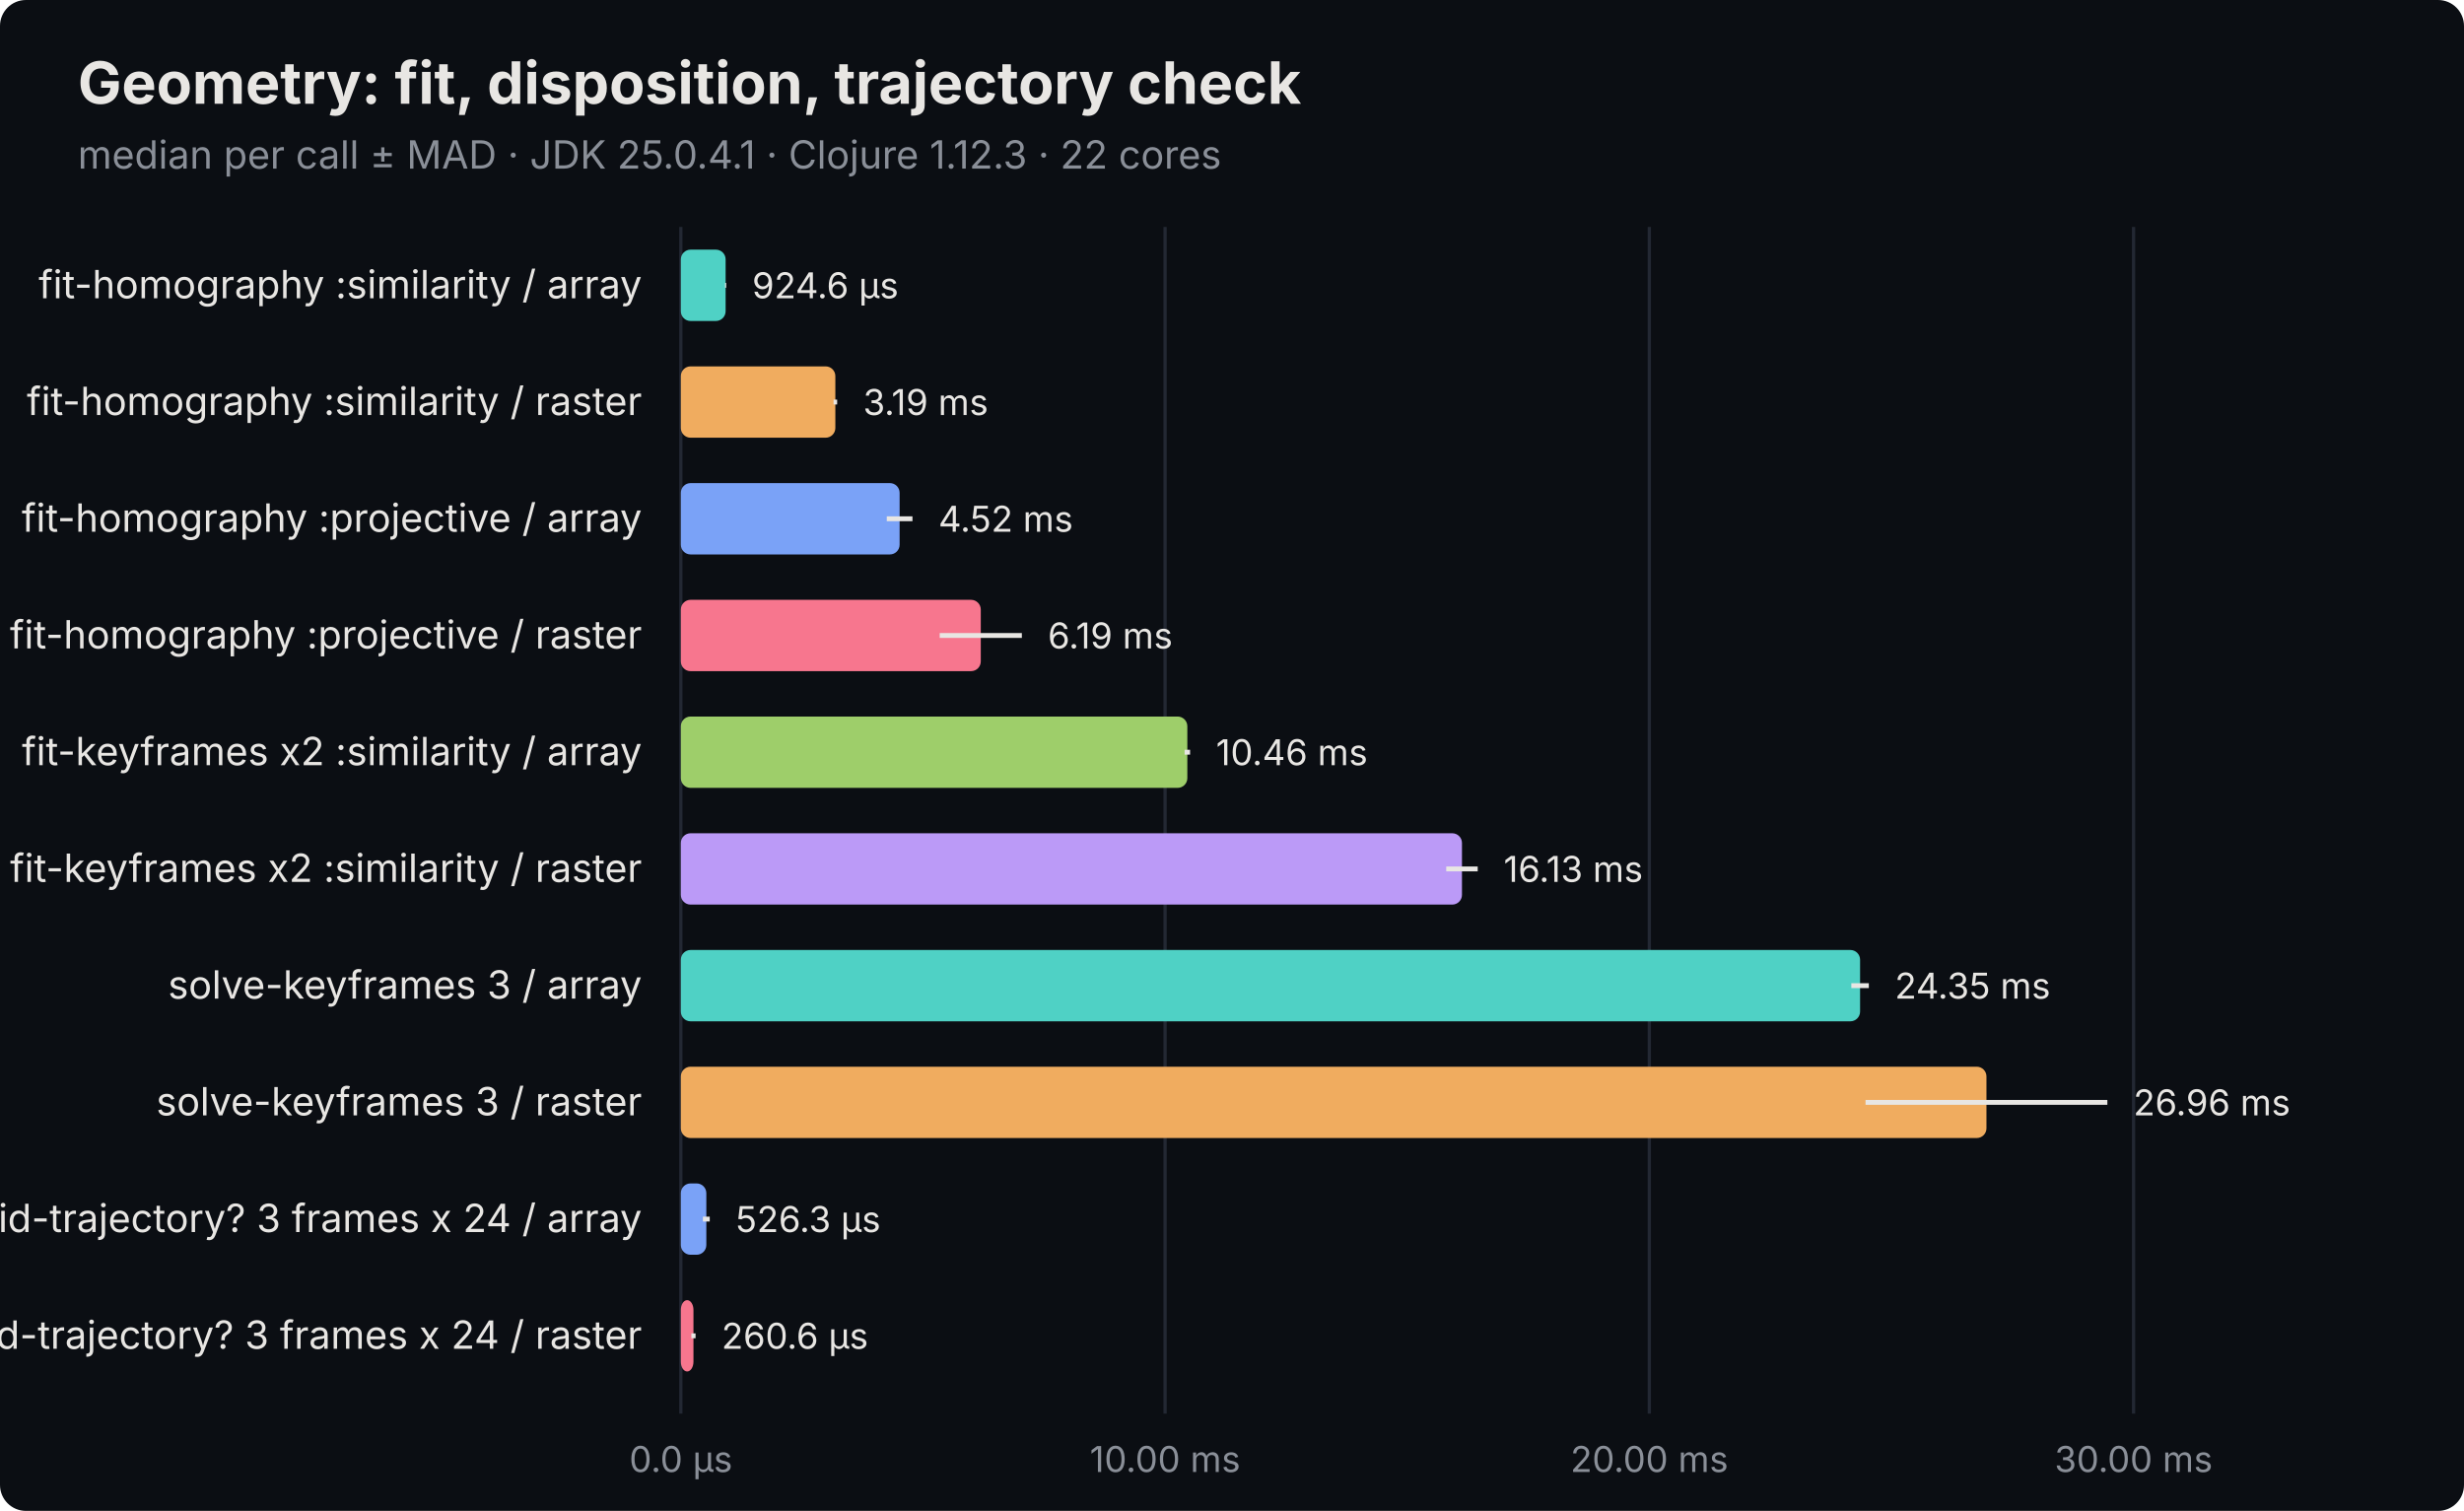
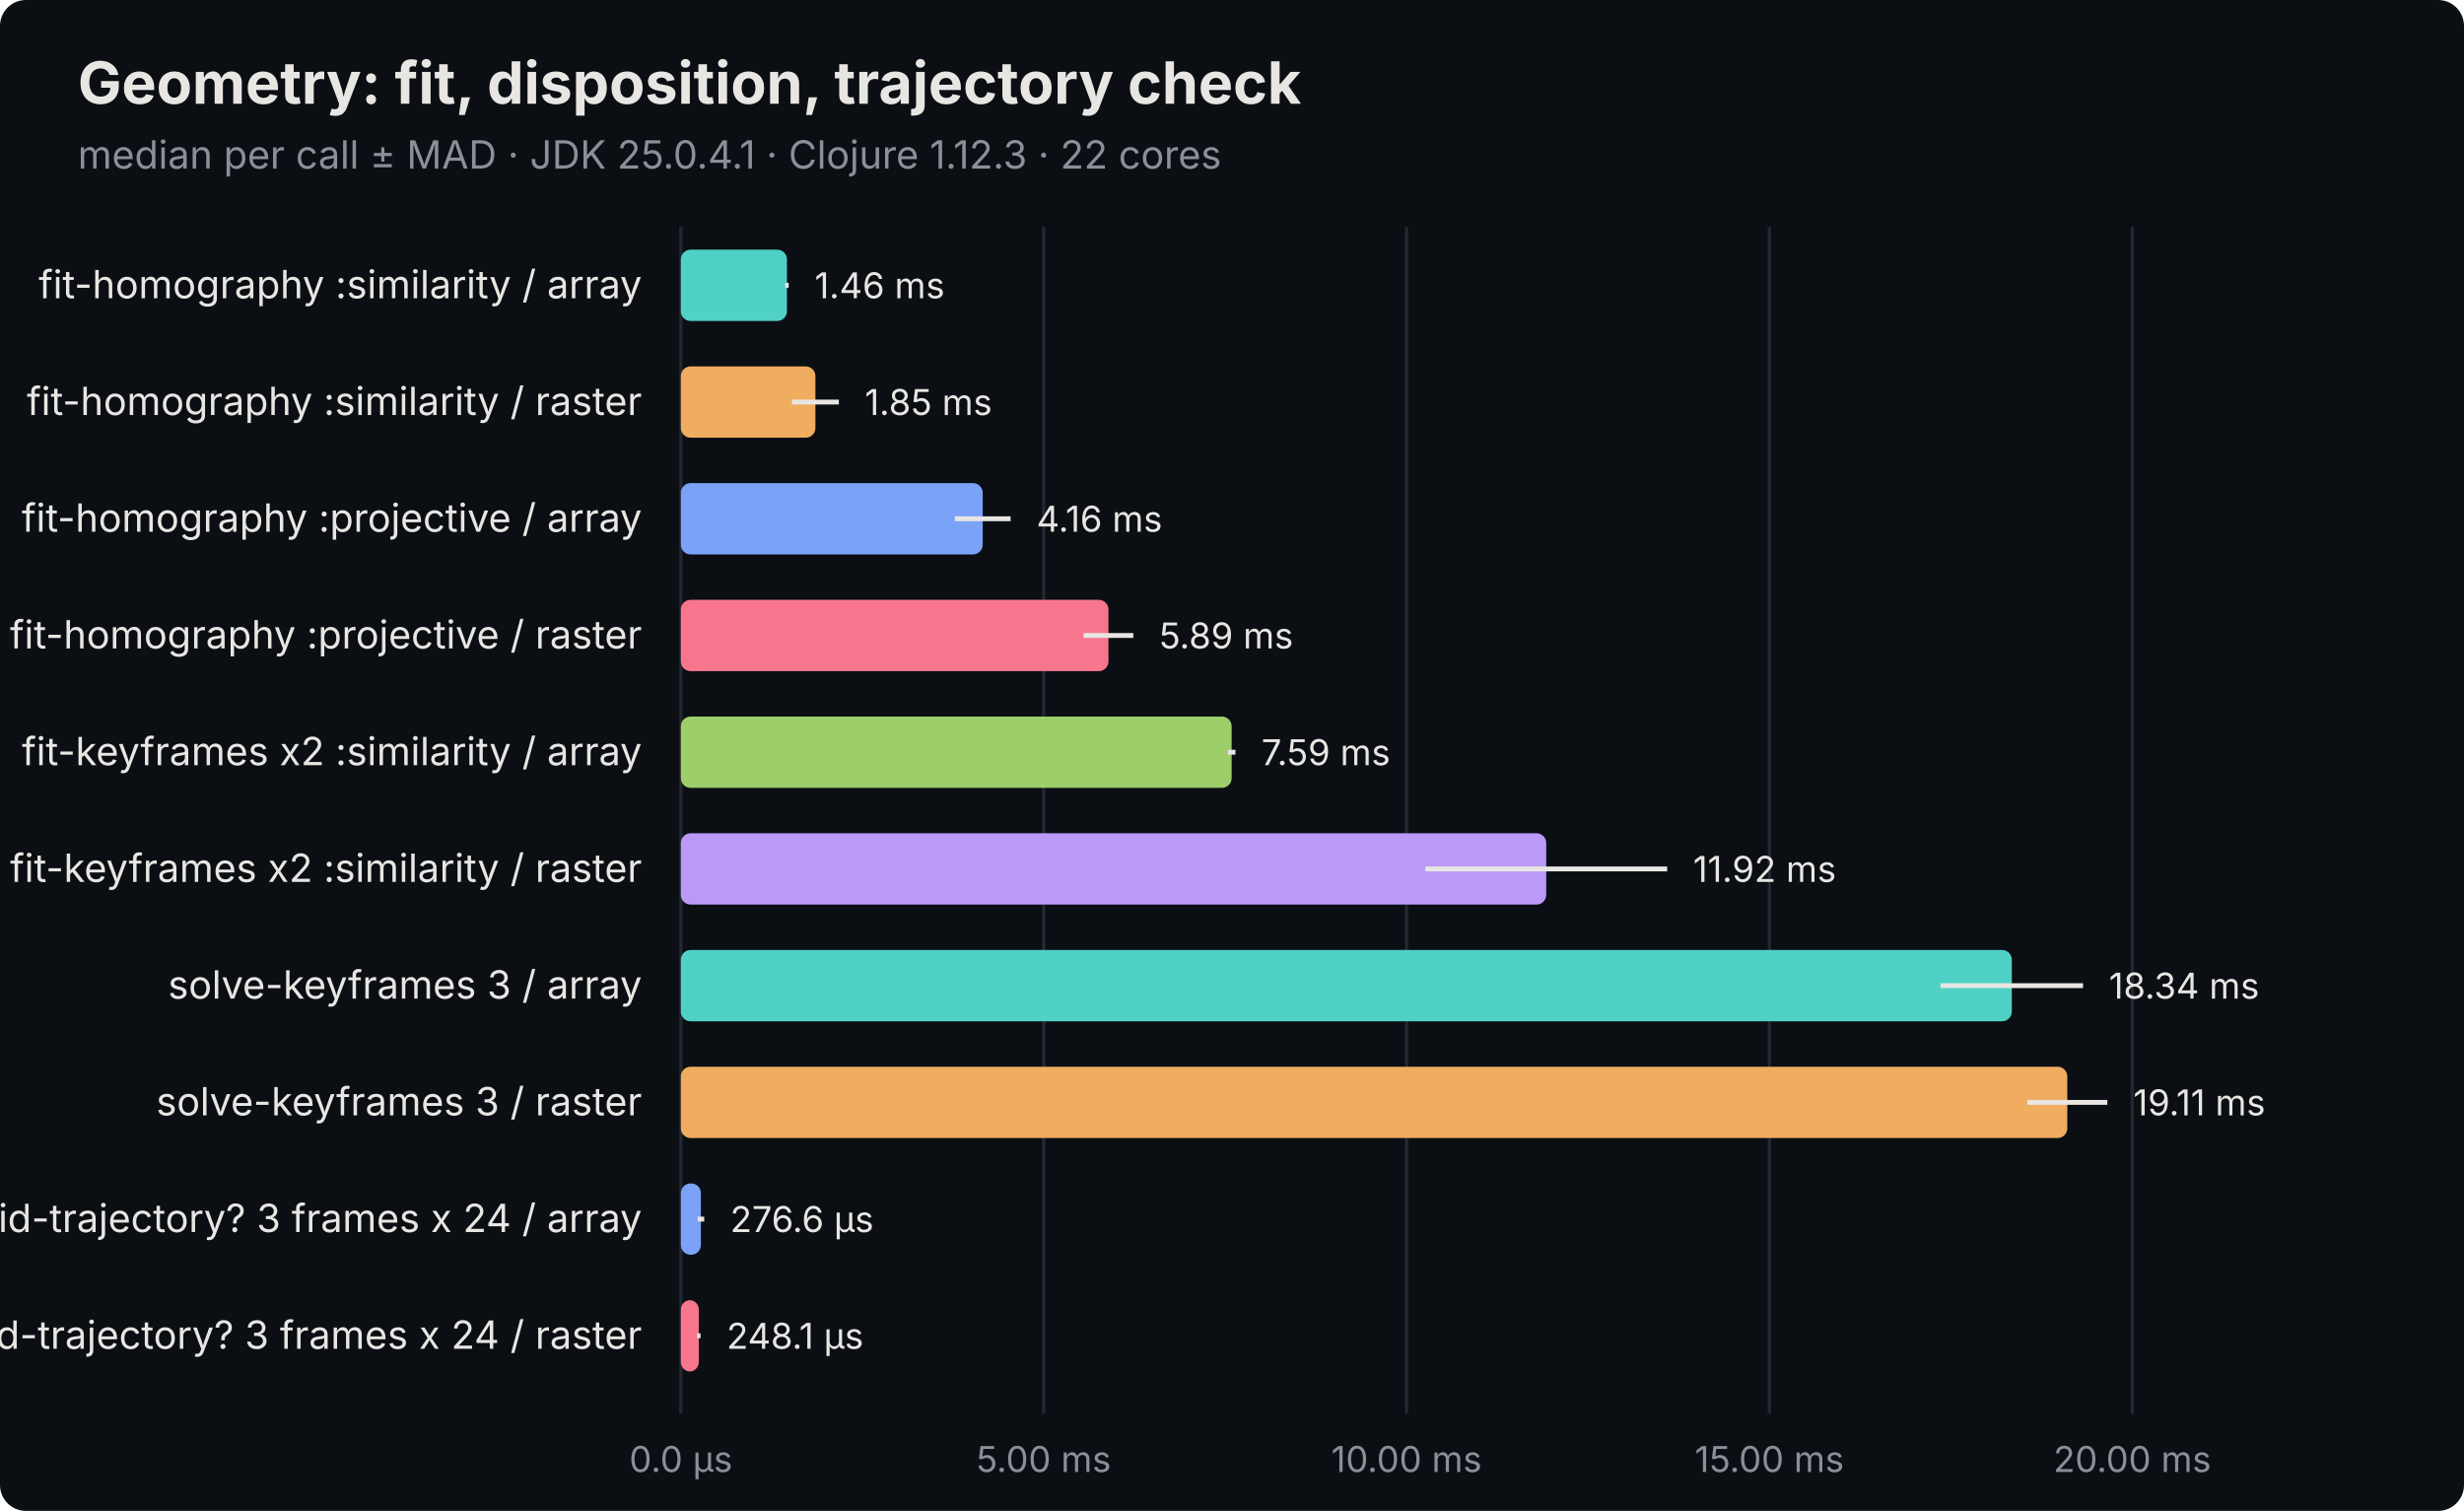
<svg xmlns="http://www.w3.org/2000/svg" font-family="system-ui, -apple-system, Segoe UI, sans-serif" height="466" viewBox="0 0 760 466" width="760">
  <rect fill="#0b0e13" height="466" rx="8" width="760" x="0" y="0" />
  <text fill="#e8e6e3" font-size="18" font-weight="700" x="24" y="32">Geometry: fit, disposition, trajectory check</text>
  <text fill="#8a8f98" font-size="12" x="24" y="52">median per call ± MAD · JDK 25.0.4.1 · Clojure 1.12.3 · 22 cores</text>
  <g>
    <line stroke="#232833" x1="210.0" x2="210.0" y1="70" y2="436" />
    <text fill="#8a8f98" font-size="11" text-anchor="middle" x="210.0" y="454">0.0 µs</text>
  </g>
  <g>
-     <line stroke="#232833" x1="359.359" x2="359.359" y1="70" y2="436" />
-     <text fill="#8a8f98" font-size="11" text-anchor="middle" x="359.359" y="454">10.00 ms</text>
+     <line stroke="#232833" x1="321.917" x2="321.917" y1="70" y2="436" />
+     <text fill="#8a8f98" font-size="11" text-anchor="middle" x="321.917" y="454">5.00 ms</text>
  </g>
  <g>
-     <line stroke="#232833" x1="508.718" x2="508.718" y1="70" y2="436" />
-     <text fill="#8a8f98" font-size="11" text-anchor="middle" x="508.718" y="454">20.00 ms</text>
+     <line stroke="#232833" x1="433.835" x2="433.835" y1="70" y2="436" />
+     <text fill="#8a8f98" font-size="11" text-anchor="middle" x="433.835" y="454">10.00 ms</text>
  </g>
  <g>
-     <line stroke="#232833" x1="658.078" x2="658.078" y1="70" y2="436" />
-     <text fill="#8a8f98" font-size="11" text-anchor="middle" x="658.078" y="454">30.00 ms</text>
+     <line stroke="#232833" x1="545.752" x2="545.752" y1="70" y2="436" />
+     <text fill="#8a8f98" font-size="11" text-anchor="middle" x="545.752" y="454">15.00 ms</text>
+   </g>
+   <g>
+     <line stroke="#232833" x1="657.67" x2="657.67" y1="70" y2="436" />
+     <text fill="#8a8f98" font-size="11" text-anchor="middle" x="657.67" y="454">20.00 ms</text>
  </g>
  <g>
    <text fill="#e8e6e3" font-size="12" text-anchor="end" x="198" y="92">fit-homography :similarity / array</text>
-     <rect fill="#4fd1c5" height="22" rx="3" width="13.81" x="210" y="77" />
-     <line stroke="#e8e6e3" stroke-width="1.5" x1="223.638" x2="223.981" y1="88" y2="88" />
-     <text fill="#e8e6e3" font-size="11" x="231.981" y="92">924.6 µs</text>
+     <rect fill="#4fd1c5" height="22" rx="3" width="32.732" x="210" y="77" />
+     <line stroke="#e8e6e3" stroke-width="1.5" x1="242.197" x2="243.268" y1="88" y2="88" />
+     <text fill="#e8e6e3" font-size="11" x="251.268" y="92">1.46 ms</text>
  </g>
  <g>
    <text fill="#e8e6e3" font-size="12" text-anchor="end" x="198" y="128">fit-homography :similarity / raster</text>
-     <rect fill="#f0ac5f" height="22" rx="3" width="47.657" x="210" y="113" />
-     <line stroke="#e8e6e3" stroke-width="1.5" x1="257.102" x2="258.212" y1="124" y2="124" />
-     <text fill="#e8e6e3" font-size="11" x="266.212" y="128">3.19 ms</text>
+     <rect fill="#f0ac5f" height="22" rx="3" width="41.509" x="210" y="113" />
+     <line stroke="#e8e6e3" stroke-width="1.5" x1="244.278" x2="258.74" y1="124" y2="124" />
+     <text fill="#e8e6e3" font-size="11" x="266.74" y="128">1.85 ms</text>
  </g>
  <g>
    <text fill="#e8e6e3" font-size="12" text-anchor="end" x="198" y="164">fit-homography :projective / array</text>
-     <rect fill="#7aa2f7" height="22" rx="3" width="67.479" x="210" y="149" />
-     <line stroke="#e8e6e3" stroke-width="1.5" x1="273.518" x2="281.441" y1="160" y2="160" />
-     <text fill="#e8e6e3" font-size="11" x="289.441" y="164">4.52 ms</text>
+     <rect fill="#7aa2f7" height="22" rx="3" width="93.113" x="210" y="149" />
+     <line stroke="#e8e6e3" stroke-width="1.5" x1="294.512" x2="311.714" y1="160" y2="160" />
+     <text fill="#e8e6e3" font-size="11" x="319.714" y="164">4.16 ms</text>
  </g>
  <g>
    <text fill="#e8e6e3" font-size="12" text-anchor="end" x="198" y="200">fit-homography :projective / raster</text>
-     <rect fill="#f7768e" height="22" rx="3" width="92.513" x="210" y="185" />
-     <line stroke="#e8e6e3" stroke-width="1.5" x1="289.843" x2="315.184" y1="196" y2="196" />
-     <text fill="#e8e6e3" font-size="11" x="323.184" y="200">6.19 ms</text>
+     <rect fill="#f7768e" height="22" rx="3" width="131.898" x="210" y="185" />
+     <line stroke="#e8e6e3" stroke-width="1.5" x1="334.234" x2="349.562" y1="196" y2="196" />
+     <text fill="#e8e6e3" font-size="11" x="357.562" y="200">5.89 ms</text>
  </g>
  <g>
    <text fill="#e8e6e3" font-size="12" text-anchor="end" x="198" y="236">fit-keyframes x2 :similarity / array</text>
-     <rect fill="#9ece6a" height="22" rx="3" width="156.224" x="210" y="221" />
-     <line stroke="#e8e6e3" stroke-width="1.5" x1="365.378" x2="367.071" y1="232" y2="232" />
-     <text fill="#e8e6e3" font-size="11" x="375.071" y="236">10.46 ms</text>
+     <rect fill="#9ece6a" height="22" rx="3" width="169.894" x="210" y="221" />
+     <line stroke="#e8e6e3" stroke-width="1.5" x1="378.721" x2="381.067" y1="232" y2="232" />
+     <text fill="#e8e6e3" font-size="11" x="389.067" y="236">7.59 ms</text>
  </g>
  <g>
    <text fill="#e8e6e3" font-size="12" text-anchor="end" x="198" y="272">fit-keyframes x2 :similarity / raster</text>
-     <rect fill="#bb9af7" height="22" rx="3" width="240.933" x="210" y="257" />
-     <line stroke="#e8e6e3" stroke-width="1.5" x1="446.079" x2="455.786" y1="268" y2="268" />
-     <text fill="#e8e6e3" font-size="11" x="463.786" y="272">16.13 ms</text>
+     <rect fill="#bb9af7" height="22" rx="3" width="266.918" x="210" y="257" />
+     <line stroke="#e8e6e3" stroke-width="1.5" x1="439.614" x2="514.223" y1="268" y2="268" />
+     <text fill="#e8e6e3" font-size="11" x="522.223" y="272">11.92 ms</text>
  </g>
  <g>
    <text fill="#e8e6e3" font-size="12" text-anchor="end" x="198" y="308">solve-keyframes 3 / array</text>
-     <rect fill="#4fd1c5" height="22" rx="3" width="363.726" x="210" y="293" />
-     <line stroke="#e8e6e3" stroke-width="1.5" x1="571.025" x2="576.427" y1="304" y2="304" />
-     <text fill="#e8e6e3" font-size="11" x="584.427" y="308">24.35 ms</text>
+     <rect fill="#4fd1c5" height="22" rx="3" width="410.524" x="210" y="293" />
+     <line stroke="#e8e6e3" stroke-width="1.5" x1="598.551" x2="642.498" y1="304" y2="304" />
+     <text fill="#e8e6e3" font-size="11" x="650.498" y="308">18.34 ms</text>
  </g>
  <g>
    <text fill="#e8e6e3" font-size="12" text-anchor="end" x="198" y="344">solve-keyframes 3 / raster</text>
-     <rect fill="#f0ac5f" height="22" rx="3" width="402.705" x="210" y="329" />
-     <line stroke="#e8e6e3" stroke-width="1.5" x1="575.41" x2="650.0" y1="340" y2="340" />
-     <text fill="#e8e6e3" font-size="11" x="658.0" y="344">26.96 ms</text>
+     <rect fill="#f0ac5f" height="22" rx="3" width="427.645" x="210" y="329" />
+     <line stroke="#e8e6e3" stroke-width="1.5" x1="625.291" x2="650.0" y1="340" y2="340" />
+     <text fill="#e8e6e3" font-size="11" x="658.0" y="344">19.11 ms</text>
  </g>
  <g>
    <text fill="#e8e6e3" font-size="12" text-anchor="end" x="198" y="380">valid-trajectory? 3 frames x 24 / array</text>
-     <rect fill="#7aa2f7" height="22" rx="3" width="7.861" x="210" y="365" />
-     <line stroke="#e8e6e3" stroke-width="1.5" x1="216.808" x2="218.913" y1="376" y2="376" />
-     <text fill="#e8e6e3" font-size="11" x="226.913" y="380">526.3 µs</text>
+     <rect fill="#7aa2f7" height="22" rx="3" width="6.191" x="210" y="365" />
+     <line stroke="#e8e6e3" stroke-width="1.5" x1="215.18" x2="217.203" y1="376" y2="376" />
+     <text fill="#e8e6e3" font-size="11" x="225.203" y="380">276.6 µs</text>
  </g>
  <g>
    <text fill="#e8e6e3" font-size="12" text-anchor="end" x="198" y="416">valid-trajectory? 3 frames x 24 / raster</text>
-     <rect fill="#f7768e" height="22" rx="3" width="3.893" x="210" y="401" />
-     <line stroke="#e8e6e3" stroke-width="1.5" x1="213.244" x2="214.541" y1="412" y2="412" />
-     <text fill="#e8e6e3" font-size="11" x="222.541" y="416">260.6 µs</text>
+     <rect fill="#f7768e" height="22" rx="3" width="5.553" x="210" y="401" />
+     <line stroke="#e8e6e3" stroke-width="1.5" x1="215.016" x2="216.09" y1="412" y2="412" />
+     <text fill="#e8e6e3" font-size="11" x="224.09" y="416">248.1 µs</text>
  </g>
</svg>
